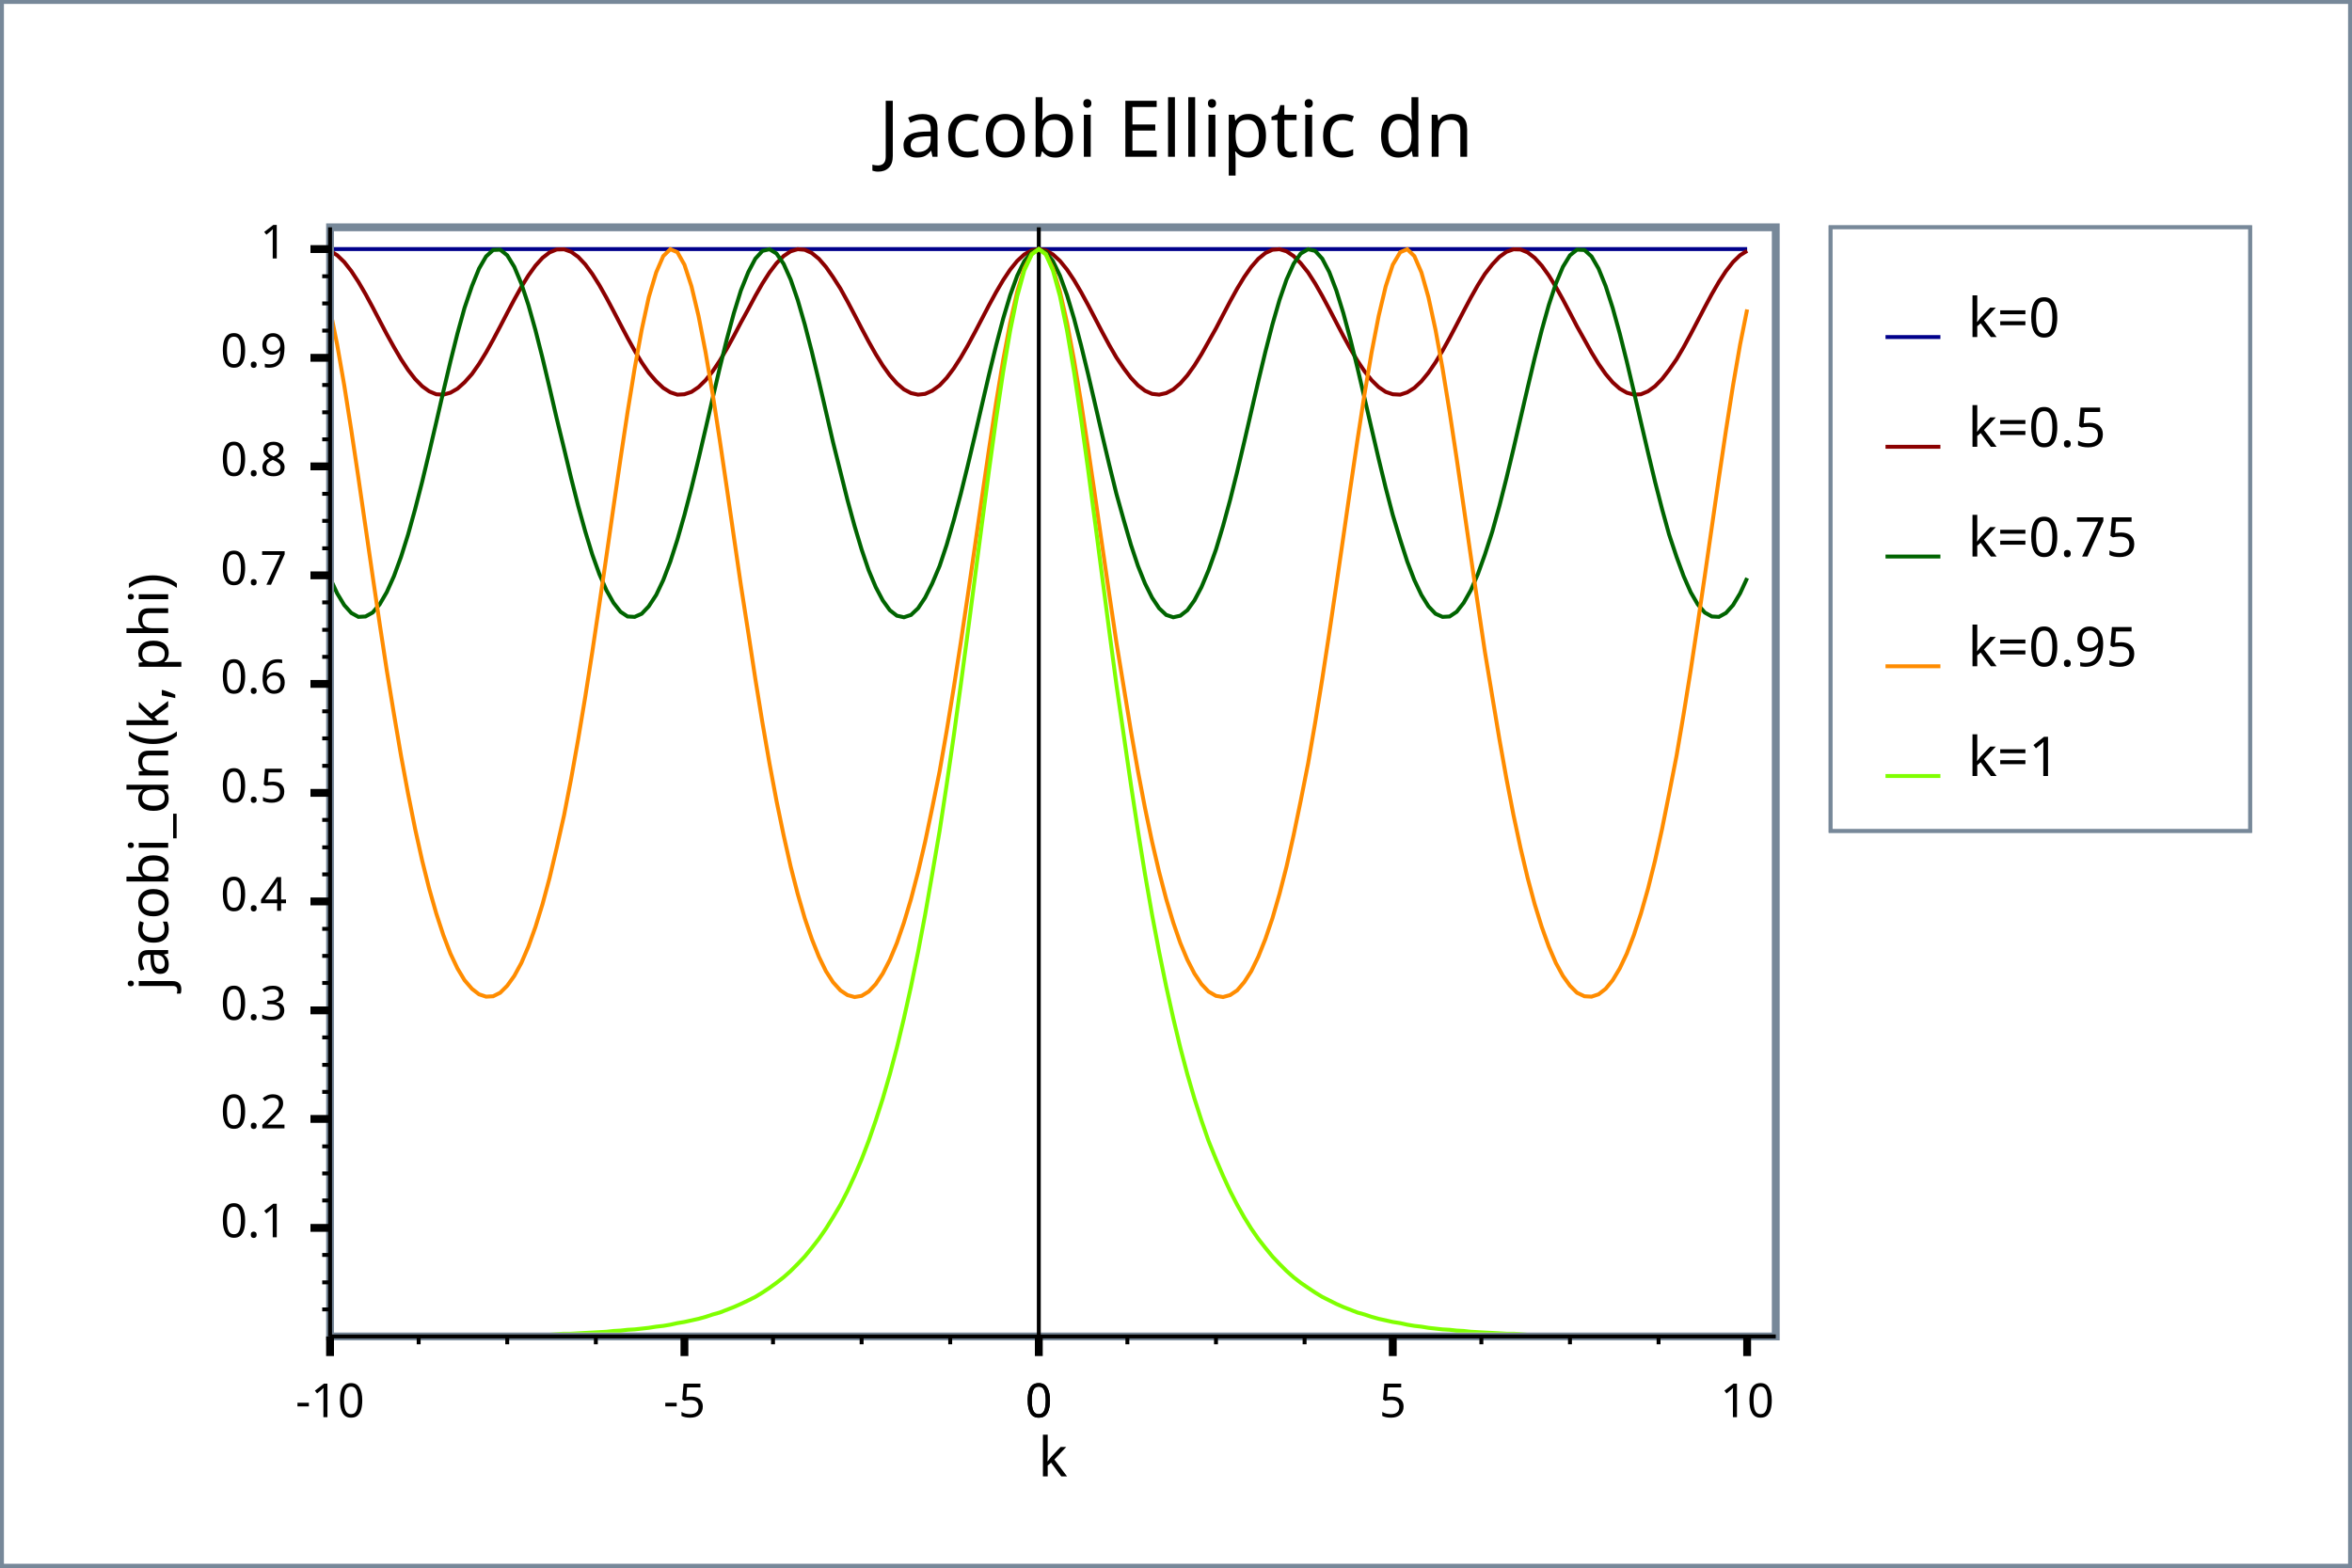
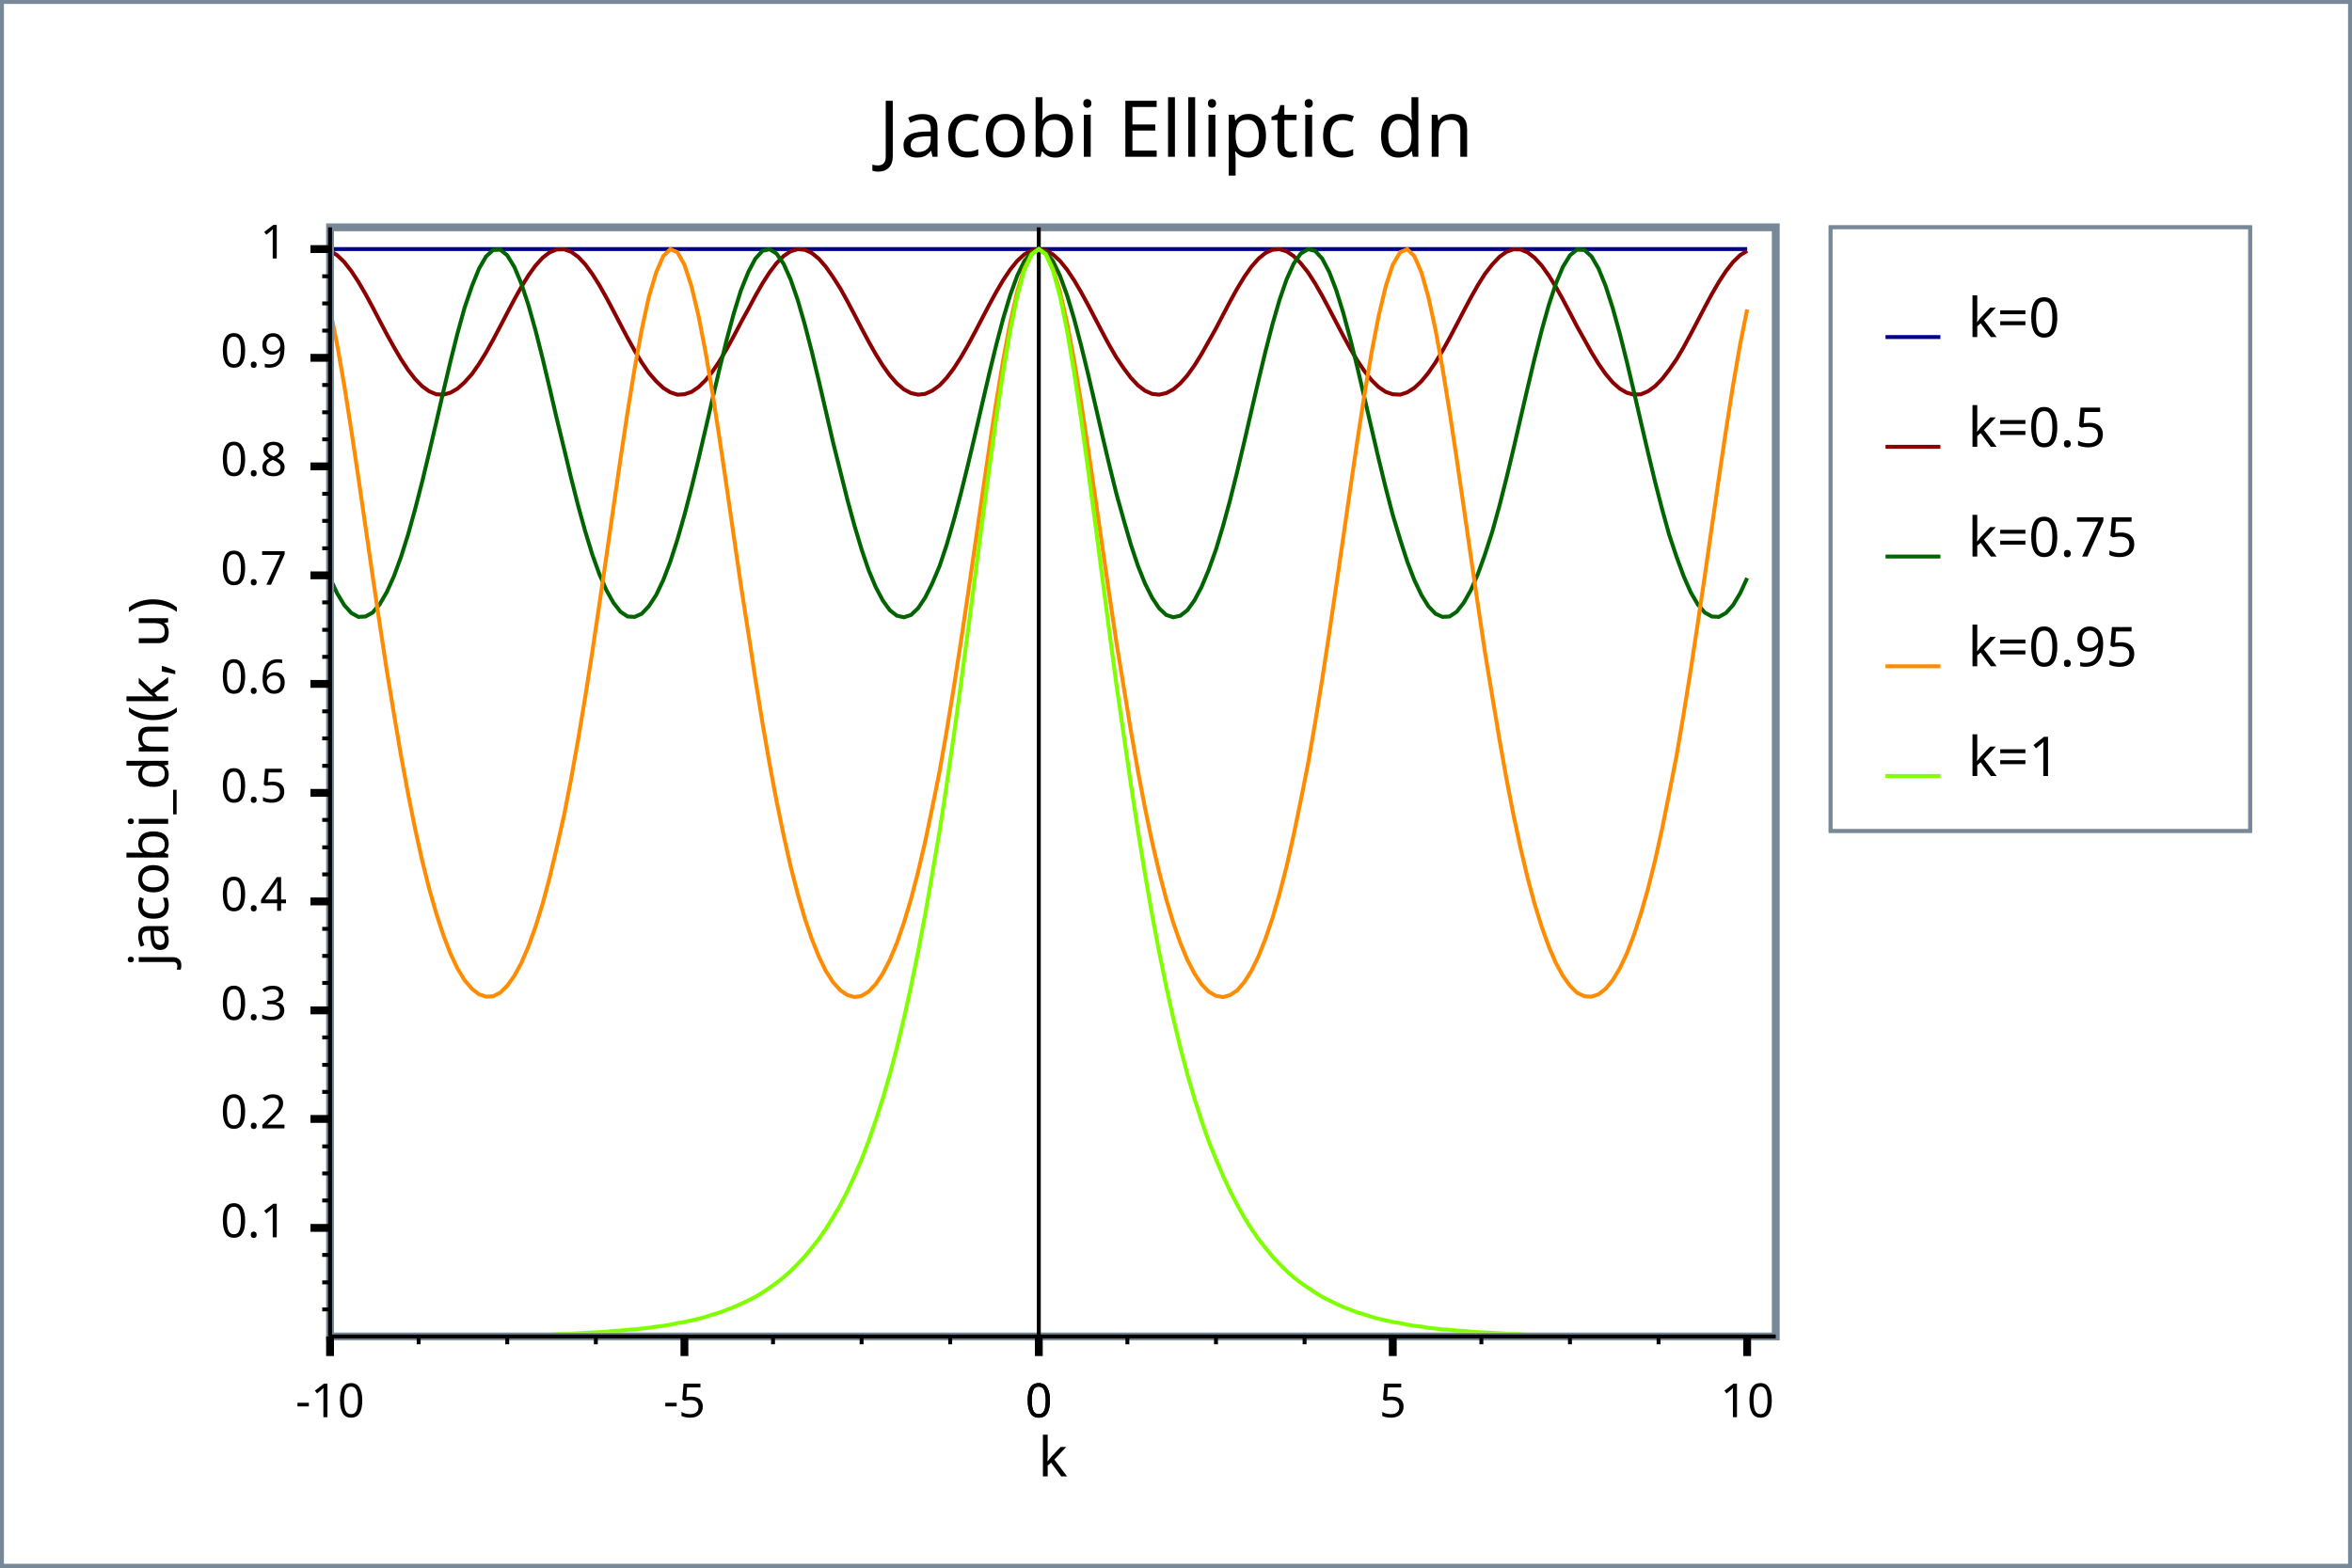
<svg xmlns="http://www.w3.org/2000/svg" width="600" height="400" version="1.1">
  <meta name="copyright" content="John Maddock" />
  <meta name="date" content="2008" />
  <clipPath id="plot_window">
    <rect x="85.2" y="59" width="366.8" height="281" />
  </clipPath>
  <g id="imageBackground" stroke="rgb(119,136,153)" fill="rgb(255,255,255)" stroke-width="2">
    <rect x="0" y="0" width="600" height="400" />
  </g>
  <g id="plotBackground" stroke="rgb(119,136,153)" fill="rgb(255,255,255)" stroke-width="2">
    <rect x="84.2" y="58" width="368.8" height="283" />
  </g>
  <g id="yMinorGrid" stroke="rgb(200,220,255)" stroke-width="0.5" />
  <g id="yMajorGrid" stroke="rgb(200,220,255)" stroke-width="1" />
  <g id="xMinorGrid" stroke="rgb(200,220,255)" stroke-width="0.5" />
  <g id="xMajorGrid" stroke="rgb(200,220,255)" stroke-width="1" />
  <g id="yAxis" stroke="rgb(0,0,0)" stroke-width="1">
    <line x1="265" y1="58" x2="265" y2="341" />
    <line x1="84.2" y1="58" x2="84.2" y2="341" />
  </g>
  <g id="xAxis" stroke="rgb(0,0,0)" stroke-width="1">
    <line x1="84.2" y1="341" x2="453" y2="341" />
  </g>
  <g id="yMinorTicks" stroke="rgb(0,0,0)" stroke-width="1">
    <path d="M82.2,334.1 L84.2,334.1 M82.2,327.2 L84.2,327.2 M82.2,320.2 L84.2,320.2 M82.2,306.3 L84.2,306.3 M82.2,299.4 L84.2,299.4 M82.2,292.5 L84.2,292.5 M82.2,278.6 L84.2,278.6 M82.2,271.7 L84.2,271.7 M82.2,264.7 L84.2,264.7 M82.2,250.8 L84.2,250.8 M82.2,243.9 L84.2,243.9 M82.2,237 L84.2,237 M82.2,223.1 L84.2,223.1 M82.2,216.2 L84.2,216.2 M82.2,209.2 L84.2,209.2 M82.2,195.4 L84.2,195.4 M82.2,188.4 L84.2,188.4 M82.2,181.5 L84.2,181.5 M82.2,167.6 L84.2,167.6 M82.2,160.7 L84.2,160.7 M82.2,153.7 L84.2,153.7 M82.2,139.9 L84.2,139.9 M82.2,132.9 L84.2,132.9 M82.2,126 L84.2,126 M82.2,112.1 L84.2,112.1 M82.2,105.2 L84.2,105.2 M82.2,98.23 L84.2,98.23 M82.2,84.36 L84.2,84.36 M82.2,77.42 L84.2,77.42 M82.2,70.49 L84.2,70.49 " fill="none" />
  </g>
  <g id="xMinorTicks" stroke="rgb(0,0,0)" stroke-width="1">
    <path d="M287.6,341 L287.6,343 M310.2,341 L310.2,343 M332.8,341 L332.8,343 M377.9,341 L377.9,343 M400.5,341 L400.5,343 M423.1,341 L423.1,343 M242.4,341 L242.4,343 M219.8,341 L219.8,343 M197.2,341 L197.2,343 M152,341 L152,343 M129.4,341 L129.4,343 M106.8,341 L106.8,343 " fill="none" />
  </g>
  <g id="yMajorTicks" stroke="rgb(0,0,0)" stroke-width="2">
    <path d="M79.2,313.3 L84.2,313.3 M79.2,285.5 L84.2,285.5 M79.2,257.8 L84.2,257.8 M79.2,230 L84.2,230 M79.2,202.3 L84.2,202.3 M79.2,174.5 L84.2,174.5 M79.2,146.8 L84.2,146.8 M79.2,119 L84.2,119 M79.2,91.3 L84.2,91.3 M79.2,63.55 L84.2,63.55 " fill="none" />
  </g>
  <g id="xMajorTicks" stroke="rgb(0,0,0)" stroke-width="2">
    <path d="M265,341 L265,346 M355.3,341 L355.3,346 M445.7,341 L445.7,346 M265,341 L265,346 M174.6,341 L174.6,346 M84.2,341 L84.2,346 " fill="none" />
  </g>
  <g id="xTicksValues">
    <text x="265" y="361.6" text-anchor="middle" font-size="12" font-family="Verdana">0</text>
    <text x="355.3" y="361.6" text-anchor="middle" font-size="12" font-family="Verdana">5</text>
    <text x="445.7" y="361.6" text-anchor="middle" font-size="12" font-family="Verdana">10</text>
    <text x="265" y="361.6" text-anchor="middle" font-size="12" font-family="Verdana">0</text>
    <text x="174.6" y="361.6" text-anchor="middle" font-size="12" font-family="Verdana">-5</text>
    <text x="84.2" y="361.6" text-anchor="middle" font-size="12" font-family="Verdana">-10</text>
  </g>
  <g id="yTicksValues">
    <text x="73.2" y="315.7" text-anchor="end" font-size="12" font-family="Verdana">0.1</text>
    <text x="73.2" y="287.9" text-anchor="end" font-size="12" font-family="Verdana">0.2</text>
    <text x="73.2" y="260.2" text-anchor="end" font-size="12" font-family="Verdana">0.3</text>
    <text x="73.2" y="232.4" text-anchor="end" font-size="12" font-family="Verdana">0.4</text>
    <text x="73.2" y="204.7" text-anchor="end" font-size="12" font-family="Verdana">0.5</text>
    <text x="73.2" y="176.9" text-anchor="end" font-size="12" font-family="Verdana">0.6</text>
    <text x="73.2" y="149.2" text-anchor="end" font-size="12" font-family="Verdana">0.7</text>
    <text x="73.2" y="121.4" text-anchor="end" font-size="12" font-family="Verdana">0.8</text>
    <text x="73.2" y="93.7" text-anchor="end" font-size="12" font-family="Verdana">0.9</text>
    <text x="73.2" y="65.95" text-anchor="end" font-size="12" font-family="Verdana">1</text>
  </g>
  <g id="yLabel">
-     <text x="42.9" y="199.5" text-anchor="middle" transform="rotate(-90 42.9 199.5 )" font-size="14" font-family="Verdana">jacobi_dn(k, phi)</text>
+     <text x="42.9" y="199.5" text-anchor="middle" transform="rotate(-90 42.9 199.5 )" font-size="14" font-family="Verdana">jacobi_dn(k, u)</text>
  </g>
  <g id="xLabel">
    <text x="268.6" y="376.7" text-anchor="middle" font-size="14" font-family="Verdana">k</text>
  </g>
  <g id="plotLines" stroke-width="2">
    <g clip-path="url(#plot_window)" stroke="rgb(0,0,139)" stroke-width="1">
      <path d="M84.2,63.55 L86.01,63.55 L87.82,63.55 L89.62,63.55 L91.43,63.55 L93.24,63.55 L95.05,63.55 L96.85,63.55 L98.66,63.55 L100.5,63.55 L102.3,63.55 L104.1,63.55 L105.9,63.55 L107.7,63.55 L109.5,63.55 L111.3,63.55 L113.1,63.55 L114.9,63.55 L116.7,63.55 L118.5,63.55 L120.4,63.55 L122.2,63.55 L124,63.55 L125.8,63.55 L127.6,63.55 L129.4,63.55 L131.2,63.55 L133,63.55 L134.8,63.55 L136.6,63.55 L138.4,63.55 L140.2,63.55 L142,63.55 L143.9,63.55 L145.7,63.55 L147.5,63.55 L149.3,63.55 L151.1,63.55 L152.9,63.55 L154.7,63.55 L156.5,63.55 L158.3,63.55 L160.1,63.55 L161.9,63.55 L163.7,63.55 L165.5,63.55 L167.4,63.55 L169.2,63.55 L171,63.55 L172.8,63.55 L174.6,63.55 L176.4,63.55 L178.2,63.55 L180,63.55 L181.8,63.55 L183.6,63.55 L185.4,63.55 L187.2,63.55 L189,63.55 L190.9,63.55 L192.7,63.55 L194.5,63.55 L196.3,63.55 L198.1,63.55 L199.9,63.55 L201.7,63.55 L203.5,63.55 L205.3,63.55 L207.1,63.55 L208.9,63.55 L210.7,63.55 L212.5,63.55 L214.4,63.55 L216.2,63.55 L218,63.55 L219.8,63.55 L221.6,63.55 L223.4,63.55 L225.2,63.55 L227,63.55 L228.8,63.55 L230.6,63.55 L232.4,63.55 L234.2,63.55 L236,63.55 L237.8,63.55 L239.7,63.55 L241.5,63.55 L243.3,63.55 L245.1,63.55 L246.9,63.55 L248.7,63.55 L250.5,63.55 L252.3,63.55 L254.1,63.55 L255.9,63.55 L257.7,63.55 L259.5,63.55 L261.3,63.55 L263.2,63.55 L265,63.55 L266.8,63.55 L268.6,63.55 L270.4,63.55 L272.2,63.55 L274,63.55 L275.8,63.55 L277.6,63.55 L279.4,63.55 L281.2,63.55 L283,63.55 L284.8,63.55 L286.7,63.55 L288.5,63.55 L290.3,63.55 L292.1,63.55 L293.9,63.55 L295.7,63.55 L297.5,63.55 L299.3,63.55 L301.1,63.55 L302.9,63.55 L304.7,63.55 L306.5,63.55 L308.3,63.55 L310.2,63.55 L312,63.55 L313.8,63.55 L315.6,63.55 L317.4,63.55 L319.2,63.55 L321,63.55 L322.8,63.55 L324.6,63.55 L326.4,63.55 L328.2,63.55 L330,63.55 L331.8,63.55 L333.7,63.55 L335.5,63.55 L337.3,63.55 L339.1,63.55 L340.9,63.55 L342.7,63.55 L344.5,63.55 L346.3,63.55 L348.1,63.55 L349.9,63.55 L351.7,63.55 L353.5,63.55 L355.3,63.55 L357.2,63.55 L359,63.55 L360.8,63.55 L362.6,63.55 L364.4,63.55 L366.2,63.55 L368,63.55 L369.8,63.55 L371.6,63.55 L373.4,63.55 L375.2,63.55 L377,63.55 L378.8,63.55 L380.7,63.55 L382.5,63.55 L384.3,63.55 L386.1,63.55 L387.9,63.55 L389.7,63.55 L391.5,63.55 L393.3,63.55 L395.1,63.55 L396.9,63.55 L398.7,63.55 L400.5,63.55 L402.3,63.55 L404.2,63.55 L406,63.55 L407.8,63.55 L409.6,63.55 L411.4,63.55 L413.2,63.55 L415,63.55 L416.8,63.55 L418.6,63.55 L420.4,63.55 L422.2,63.55 L424,63.55 L425.8,63.55 L427.7,63.55 L429.5,63.55 L431.3,63.55 L433.1,63.55 L434.9,63.55 L436.7,63.55 L438.5,63.55 L440.3,63.55 L442.1,63.55 L443.9,63.55 L445.7,63.55 " fill="none" />
    </g>
    <g clip-path="url(#plot_window)" stroke="rgb(139,0,0)" stroke-width="1">
      <path d="M84.2,64 L86.01,65.12 L87.82,66.86 L89.62,69.16 L91.43,71.92 L93.24,75.02 L95.05,78.37 L96.85,81.82 L98.66,85.26 L100.5,88.58 L102.3,91.65 L104.1,94.39 L105.9,96.71 L107.7,98.55 L109.5,99.85 L111.3,100.6 L113.1,100.7 L114.9,100.2 L116.7,99.17 L118.5,97.56 L120.4,95.43 L122.2,92.86 L124,89.92 L125.8,86.69 L127.6,83.29 L129.4,79.83 L131.2,76.42 L133,73.2 L134.8,70.28 L136.6,67.78 L138.4,65.79 L140.2,64.4 L142,63.66 L143.9,63.61 L145.7,64.25 L147.5,65.55 L149.3,67.46 L151.1,69.9 L152.9,72.77 L154.7,75.96 L156.5,79.35 L158.3,82.81 L160.1,86.23 L161.9,89.48 L163.7,92.47 L165.5,95.1 L167.4,97.29 L169.2,98.98 L171,100.1 L172.8,100.7 L174.6,100.6 L176.4,99.99 L178.2,98.77 L180,97 L181.8,94.74 L183.6,92.06 L185.4,89.02 L187.2,85.74 L189,82.31 L190.9,78.85 L192.7,75.48 L194.5,72.33 L196.3,69.52 L198.1,67.15 L199.9,65.33 L201.7,64.12 L203.5,63.58 L205.3,63.73 L207.1,64.56 L208.9,66.04 L210.7,68.11 L212.5,70.68 L214.4,73.65 L216.2,76.91 L218,80.33 L219.8,83.79 L221.6,87.17 L223.4,90.36 L225.2,93.26 L227,95.77 L228.8,97.82 L230.6,99.36 L232.4,100.3 L234.2,100.7 L236,100.5 L237.8,99.7 L239.7,98.32 L241.5,96.41 L243.3,94.02 L245.1,91.22 L246.9,88.11 L248.7,84.77 L250.5,81.32 L252.3,77.87 L254.1,74.56 L255.9,71.49 L257.7,68.79 L259.5,66.57 L261.3,64.92 L263.2,63.89 L265,63.55 L266.8,63.89 L268.6,64.92 L270.4,66.57 L272.2,68.79 L274,71.49 L275.8,74.56 L277.6,77.87 L279.4,81.32 L281.2,84.77 L283,88.11 L284.8,91.22 L286.7,94.02 L288.5,96.41 L290.3,98.32 L292.1,99.7 L293.9,100.5 L295.7,100.7 L297.5,100.3 L299.3,99.36 L301.1,97.82 L302.9,95.77 L304.7,93.26 L306.5,90.36 L308.3,87.17 L310.2,83.79 L312,80.33 L313.8,76.91 L315.6,73.65 L317.4,70.68 L319.2,68.11 L321,66.04 L322.8,64.56 L324.6,63.73 L326.4,63.58 L328.2,64.12 L330,65.33 L331.8,67.15 L333.7,69.52 L335.5,72.33 L337.3,75.48 L339.1,78.85 L340.9,82.31 L342.7,85.74 L344.5,89.02 L346.3,92.06 L348.1,94.74 L349.9,97 L351.7,98.77 L353.5,99.99 L355.3,100.6 L357.2,100.7 L359,100.1 L360.8,98.98 L362.6,97.29 L364.4,95.1 L366.2,92.47 L368,89.48 L369.8,86.23 L371.6,82.81 L373.4,79.35 L375.2,75.96 L377,72.77 L378.8,69.9 L380.7,67.46 L382.5,65.55 L384.3,64.25 L386.1,63.61 L387.9,63.66 L389.7,64.4 L391.5,65.79 L393.3,67.78 L395.1,70.28 L396.9,73.2 L398.7,76.42 L400.5,79.83 L402.3,83.29 L404.2,86.69 L406,89.92 L407.8,92.86 L409.6,95.43 L411.4,97.56 L413.2,99.17 L415,100.2 L416.8,100.7 L418.6,100.6 L420.4,99.85 L422.2,98.55 L424,96.71 L425.8,94.39 L427.7,91.65 L429.5,88.58 L431.3,85.26 L433.1,81.82 L434.9,78.37 L436.7,75.02 L438.5,71.92 L440.3,69.16 L442.1,66.86 L443.9,65.12 L445.7,64 " fill="none" />
    </g>
    <g clip-path="url(#plot_window)" stroke="rgb(0,100,0)" stroke-width="1">
      <path d="M84.2,147.5 L86.01,151.4 L87.82,154.4 L89.62,156.4 L91.43,157.4 L93.24,157.3 L95.05,156.3 L96.85,154.2 L98.66,151.1 L100.5,147 L102.3,142.1 L104.1,136.4 L105.9,129.9 L107.7,122.9 L109.5,115.4 L111.3,107.7 L113.1,99.88 L114.9,92.27 L116.7,85.08 L118.5,78.57 L120.4,72.98 L122.2,68.54 L124,65.43 L125.8,63.79 L127.6,63.7 L129.4,65.15 L131.2,68.09 L133,72.38 L134.8,77.84 L136.6,84.25 L138.4,91.37 L140.2,98.94 L142,106.7 L143.9,114.5 L145.7,122 L147.5,129.1 L149.3,135.6 L151.1,141.5 L152.9,146.5 L154.7,150.6 L156.5,153.8 L158.3,156.1 L160.1,157.3 L161.9,157.4 L163.7,156.6 L165.5,154.7 L167.4,151.8 L169.2,148 L171,143.3 L172.8,137.7 L174.6,131.4 L176.4,124.5 L178.2,117.1 L180,109.4 L181.8,101.6 L183.6,93.91 L185.4,86.61 L187.2,79.93 L189,74.12 L190.9,69.41 L192.7,65.99 L194.5,64.02 L196.3,63.59 L198.1,64.7 L199.9,67.32 L201.7,71.33 L203.5,76.55 L205.3,82.78 L207.1,89.76 L208.9,97.25 L210.7,105 L212.5,112.8 L214.4,120.4 L216.2,127.6 L218,134.2 L219.8,140.2 L221.6,145.5 L223.4,149.8 L225.2,153.2 L227,155.7 L228.8,157.1 L230.6,157.5 L232.4,156.9 L234.2,155.2 L236,152.5 L237.8,148.9 L239.7,144.4 L241.5,139 L243.3,132.8 L245.1,126 L246.9,118.7 L248.7,111.1 L250.5,103.3 L252.3,95.57 L254.1,88.17 L255.9,81.33 L257.7,75.31 L259.5,70.34 L261.3,66.62 L263.2,64.33 L265,63.55 L266.8,64.33 L268.6,66.62 L270.4,70.34 L272.2,75.31 L274,81.33 L275.8,88.17 L277.6,95.57 L279.4,103.3 L281.2,111.1 L283,118.7 L284.8,126 L286.7,132.8 L288.5,139 L290.3,144.4 L292.1,148.9 L293.9,152.5 L295.7,155.2 L297.5,156.9 L299.3,157.5 L301.1,157.1 L302.9,155.7 L304.7,153.2 L306.5,149.8 L308.3,145.5 L310.2,140.2 L312,134.2 L313.8,127.6 L315.6,120.4 L317.4,112.8 L319.2,105 L321,97.25 L322.8,89.76 L324.6,82.78 L326.4,76.55 L328.2,71.33 L330,67.32 L331.8,64.7 L333.7,63.59 L335.5,64.02 L337.3,65.99 L339.1,69.41 L340.9,74.12 L342.7,79.93 L344.5,86.61 L346.3,93.91 L348.1,101.6 L349.9,109.4 L351.7,117.1 L353.5,124.5 L355.3,131.4 L357.2,137.7 L359,143.3 L360.8,148 L362.6,151.8 L364.4,154.7 L366.2,156.6 L368,157.4 L369.8,157.3 L371.6,156.1 L373.4,153.8 L375.2,150.6 L377,146.5 L378.8,141.5 L380.7,135.6 L382.5,129.1 L384.3,122 L386.1,114.5 L387.9,106.7 L389.7,98.94 L391.5,91.37 L393.3,84.25 L395.1,77.84 L396.9,72.38 L398.7,68.09 L400.5,65.15 L402.3,63.7 L404.2,63.79 L406,65.43 L407.8,68.54 L409.6,72.98 L411.4,78.57 L413.2,85.08 L415,92.27 L416.8,99.88 L418.6,107.7 L420.4,115.4 L422.2,122.9 L424,129.9 L425.8,136.4 L427.7,142.1 L429.5,147 L431.3,151.1 L433.1,154.2 L434.9,156.3 L436.7,157.3 L438.5,157.4 L440.3,156.4 L442.1,154.4 L443.9,151.4 L445.7,147.5 " fill="none" />
    </g>
    <g clip-path="url(#plot_window)" stroke="rgb(255,140,0)" stroke-width="1">
      <path d="M84.2,78.96 L86.01,87.93 L87.82,98.33 L89.62,109.8 L91.43,121.9 L93.24,134.4 L95.05,146.9 L96.85,159.1 L98.66,171 L100.5,182.2 L102.3,192.8 L104.1,202.5 L105.9,211.5 L107.7,219.6 L109.5,226.8 L111.3,233.1 L113.1,238.6 L114.9,243.3 L116.7,247.1 L118.5,250.1 L120.4,252.3 L122.2,253.7 L124,254.3 L125.8,254.2 L127.6,253.3 L129.4,251.5 L131.2,249 L133,245.7 L134.8,241.5 L136.6,236.5 L138.4,230.7 L140.2,224 L142,216.4 L143.9,208 L145.7,198.7 L147.5,188.6 L149.3,177.8 L151.1,166.3 L152.9,154.2 L154.7,141.9 L156.5,129.4 L158.3,117 L160.1,105.1 L161.9,94.02 L163.7,84.14 L165.5,75.85 L167.4,69.49 L169.2,65.34 L171,63.6 L172.8,64.35 L174.6,67.55 L176.4,73.06 L178.2,80.62 L180,89.91 L181.8,100.5 L183.6,112.2 L185.4,124.4 L187.2,136.9 L189,149.3 L190.9,161.5 L192.7,173.3 L194.5,184.4 L196.3,194.8 L198.1,204.4 L199.9,213.1 L201.7,221.1 L203.5,228.1 L205.3,234.3 L207.1,239.6 L208.9,244.1 L210.7,247.8 L212.5,250.6 L214.4,252.7 L216.2,253.9 L218,254.4 L219.8,254.1 L221.6,253 L223.4,251.1 L225.2,248.4 L227,244.9 L228.8,240.6 L230.6,235.4 L232.4,229.4 L234.2,222.5 L236,214.8 L237.8,206.2 L239.7,196.8 L241.5,186.5 L243.3,175.5 L245.1,163.9 L246.9,151.8 L248.7,139.4 L250.5,126.9 L252.3,114.6 L254.1,102.8 L255.9,91.93 L257.7,82.35 L259.5,74.42 L261.3,68.48 L263.2,64.8 L265,63.55 L266.8,64.8 L268.6,68.48 L270.4,74.42 L272.2,82.35 L274,91.93 L275.8,102.8 L277.6,114.6 L279.4,126.9 L281.2,139.4 L283,151.8 L284.8,163.9 L286.7,175.5 L288.5,186.5 L290.3,196.8 L292.1,206.2 L293.9,214.8 L295.7,222.5 L297.5,229.4 L299.3,235.4 L301.1,240.6 L302.9,244.9 L304.7,248.4 L306.5,251.1 L308.3,253 L310.2,254.1 L312,254.4 L313.8,253.9 L315.6,252.7 L317.4,250.6 L319.2,247.8 L321,244.1 L322.8,239.6 L324.6,234.3 L326.4,228.1 L328.2,221.1 L330,213.1 L331.8,204.4 L333.7,194.8 L335.5,184.4 L337.3,173.3 L339.1,161.5 L340.9,149.3 L342.7,136.9 L344.5,124.4 L346.3,112.2 L348.1,100.5 L349.9,89.91 L351.7,80.62 L353.5,73.06 L355.3,67.55 L357.2,64.35 L359,63.6 L360.8,65.34 L362.6,69.49 L364.4,75.85 L366.2,84.14 L368,94.02 L369.8,105.1 L371.6,117 L373.4,129.4 L375.2,141.9 L377,154.2 L378.8,166.3 L380.7,177.8 L382.5,188.6 L384.3,198.7 L386.1,208 L387.9,216.4 L389.7,224 L391.5,230.7 L393.3,236.5 L395.1,241.5 L396.9,245.7 L398.7,249 L400.5,251.5 L402.3,253.3 L404.2,254.2 L406,254.3 L407.8,253.7 L409.6,252.3 L411.4,250.1 L413.2,247.1 L415,243.3 L416.8,238.6 L418.6,233.1 L420.4,226.8 L422.2,219.6 L424,211.5 L425.8,202.5 L427.7,192.8 L429.5,182.2 L431.3,171 L433.1,159.1 L434.9,146.9 L436.7,134.4 L438.5,121.9 L440.3,109.8 L442.1,98.33 L443.9,87.93 L445.7,78.96 " fill="none" />
    </g>
    <g clip-path="url(#plot_window)" stroke="rgb(127,255,0)" stroke-width="1">
      <path d="M84.2,341 L86.01,341 L87.82,341 L89.62,341 L91.43,341 L93.24,341 L95.05,341 L96.85,341 L98.66,341 L100.5,341 L102.3,341 L104.1,340.9 L105.9,340.9 L107.7,340.9 L109.5,340.9 L111.3,340.9 L113.1,340.9 L114.9,340.9 L116.7,340.9 L118.5,340.9 L120.4,340.8 L122.2,340.8 L124,340.8 L125.8,340.8 L127.6,340.7 L129.4,340.7 L131.2,340.7 L133,340.7 L134.8,340.6 L136.6,340.6 L138.4,340.5 L140.2,340.5 L142,340.4 L143.9,340.3 L145.7,340.3 L147.5,340.2 L149.3,340.1 L151.1,340 L152.9,339.9 L154.7,339.8 L156.5,339.6 L158.3,339.5 L160.1,339.3 L161.9,339.2 L163.7,339 L165.5,338.8 L167.4,338.5 L169.2,338.3 L171,338 L172.8,337.6 L174.6,337.3 L176.4,336.9 L178.2,336.5 L180,336 L181.8,335.4 L183.6,334.9 L185.4,334.2 L187.2,333.5 L189,332.7 L190.9,331.8 L192.7,330.9 L194.5,329.8 L196.3,328.6 L198.1,327.3 L199.9,325.9 L201.7,324.3 L203.5,322.5 L205.3,320.6 L207.1,318.4 L208.9,316.1 L210.7,313.5 L212.5,310.6 L214.4,307.4 L216.2,303.9 L218,300 L219.8,295.8 L221.6,291.1 L223.4,285.9 L225.2,280.3 L227,274.1 L228.8,267.3 L230.6,259.8 L232.4,251.7 L234.2,242.9 L236,233.4 L237.8,223.1 L239.7,212 L241.5,200.2 L243.3,187.8 L245.1,174.7 L246.9,161.2 L248.7,147.4 L250.5,133.6 L252.3,120 L254.1,107 L255.9,94.95 L257.7,84.36 L259.5,75.58 L261.3,69.01 L263.2,64.93 L265,63.55 L266.8,64.93 L268.6,69.01 L270.4,75.58 L272.2,84.36 L274,94.95 L275.8,107 L277.6,120 L279.4,133.6 L281.2,147.4 L283,161.2 L284.8,174.7 L286.7,187.8 L288.5,200.2 L290.3,212 L292.1,223.1 L293.9,233.4 L295.7,242.9 L297.5,251.7 L299.3,259.8 L301.1,267.3 L302.9,274.1 L304.7,280.3 L306.5,285.9 L308.3,291.1 L310.2,295.8 L312,300 L313.8,303.9 L315.6,307.4 L317.4,310.6 L319.2,313.5 L321,316.1 L322.8,318.4 L324.6,320.6 L326.4,322.5 L328.2,324.3 L330,325.9 L331.8,327.3 L333.7,328.6 L335.5,329.8 L337.3,330.9 L339.1,331.8 L340.9,332.7 L342.7,333.5 L344.5,334.2 L346.3,334.9 L348.1,335.4 L349.9,336 L351.7,336.5 L353.5,336.9 L355.3,337.3 L357.2,337.6 L359,338 L360.8,338.3 L362.6,338.5 L364.4,338.8 L366.2,339 L368,339.2 L369.8,339.3 L371.6,339.5 L373.4,339.6 L375.2,339.8 L377,339.9 L378.8,340 L380.7,340.1 L382.5,340.2 L384.3,340.3 L386.1,340.3 L387.9,340.4 L389.7,340.5 L391.5,340.5 L393.3,340.6 L395.1,340.6 L396.9,340.7 L398.7,340.7 L400.5,340.7 L402.3,340.7 L404.2,340.8 L406,340.8 L407.8,340.8 L409.6,340.8 L411.4,340.9 L413.2,340.9 L415,340.9 L416.8,340.9 L418.6,340.9 L420.4,340.9 L422.2,340.9 L424,340.9 L425.8,340.9 L427.7,341 L429.5,341 L431.3,341 L433.1,341 L434.9,341 L436.7,341 L438.5,341 L440.3,341 L442.1,341 L443.9,341 L445.7,341 " fill="none" />
    </g>
  </g>
  <g id="plotPoints" clip-path="url(#plot_window)" />
  <g id="legendBackground" stroke="rgb(119,136,153)" fill="rgb(255,255,255)" stroke-width="1">
    <rect x="467" y="58" width="107" height="154" />
    <rect x="467" y="58" width="107" height="154" />
  </g>
  <g id="legendPoints">
    <g stroke="rgb(0,0,139)" fill="rgb(255,255,255)" stroke-width="1">
      <line x1="481" y1="86" x2="495" y2="86" />
    </g>
    <g stroke="rgb(139,0,0)" fill="rgb(255,255,255)" stroke-width="1">
      <line x1="481" y1="114" x2="495" y2="114" />
    </g>
    <g stroke="rgb(0,100,0)" fill="rgb(255,255,255)" stroke-width="1">
      <line x1="481" y1="142" x2="495" y2="142" />
    </g>
    <g stroke="rgb(255,140,0)" fill="rgb(255,255,255)" stroke-width="1">
      <line x1="481" y1="170" x2="495" y2="170" />
    </g>
    <g stroke="rgb(127,255,0)" fill="rgb(255,255,255)" stroke-width="1">
      <line x1="481" y1="198" x2="495" y2="198" />
    </g>
  </g>
  <g id="legendText">
    <text x="502" y="86" font-size="14" font-family="Verdana">k=0</text>
    <text x="502" y="114" font-size="14" font-family="Verdana">k=0.5</text>
    <text x="502" y="142" font-size="14" font-family="Verdana">k=0.75</text>
    <text x="502" y="170" font-size="14" font-family="Verdana">k=0.95</text>
    <text x="502" y="198" font-size="14" font-family="Verdana">k=1</text>
  </g>
  <g id="title">
    <text x="300" y="40" text-anchor="middle" font-size="20" font-family="Verdana">Jacobi Elliptic dn</text>
  </g>
  <g id="plotXValues" />
  <g id="plotYValues" />
</svg>
